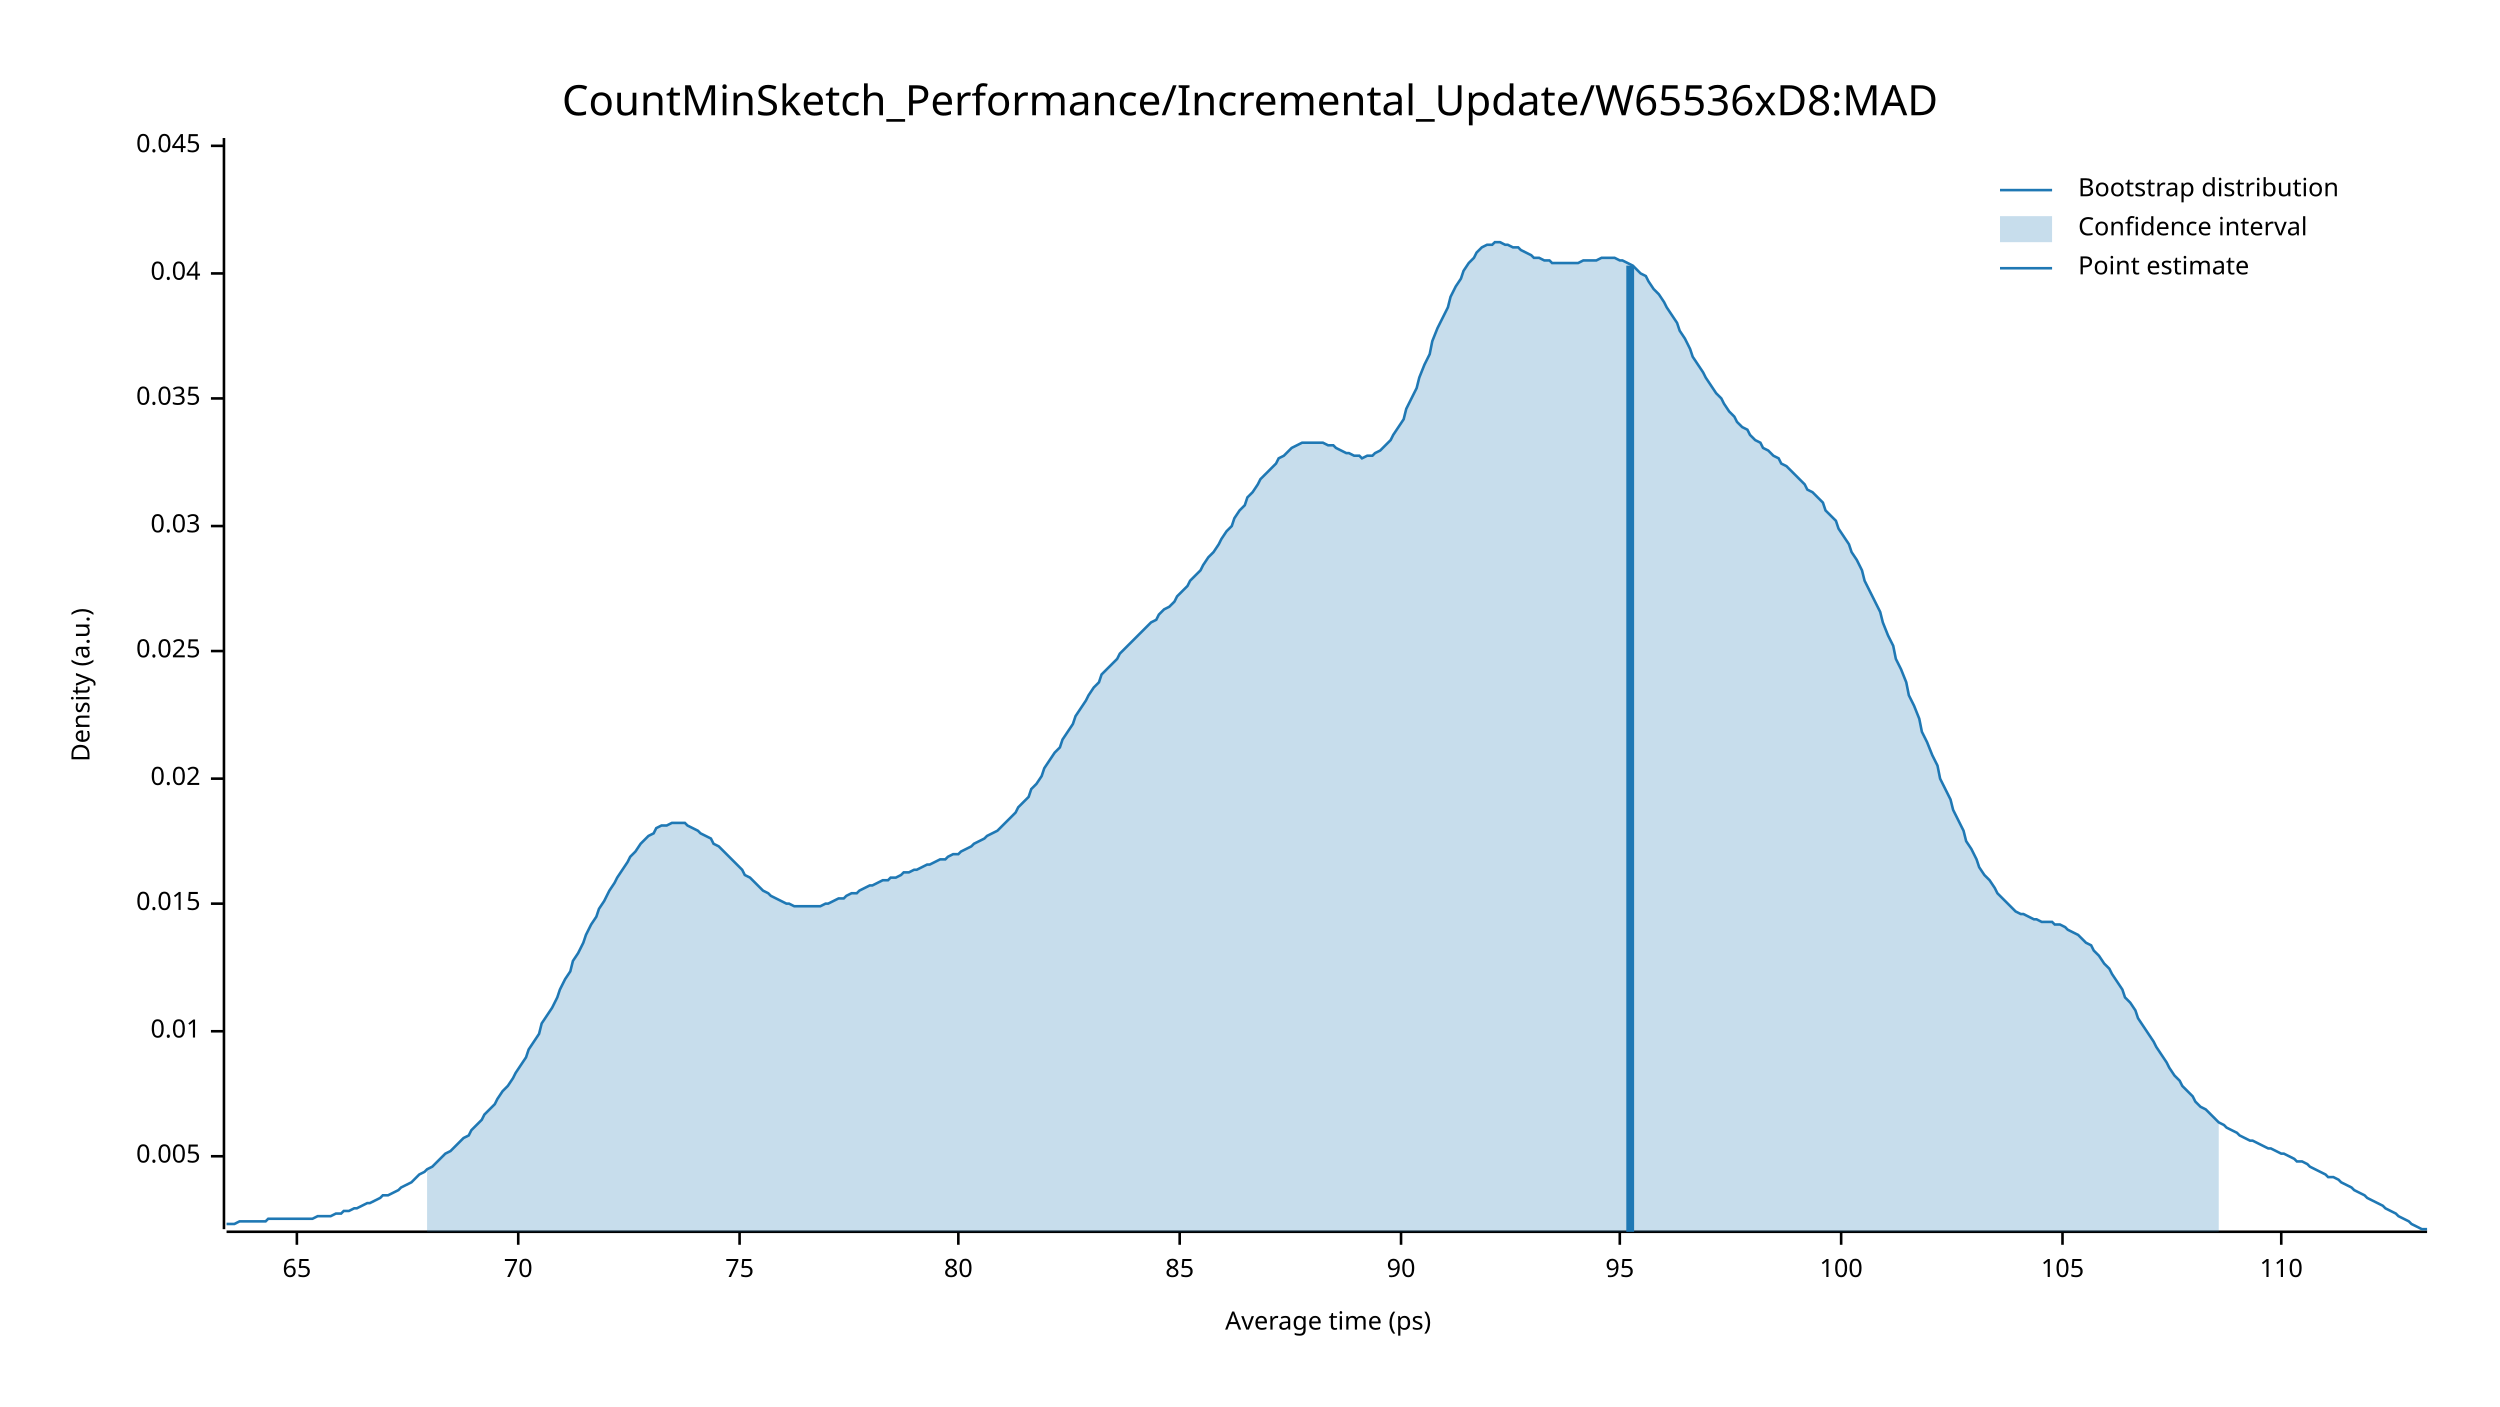
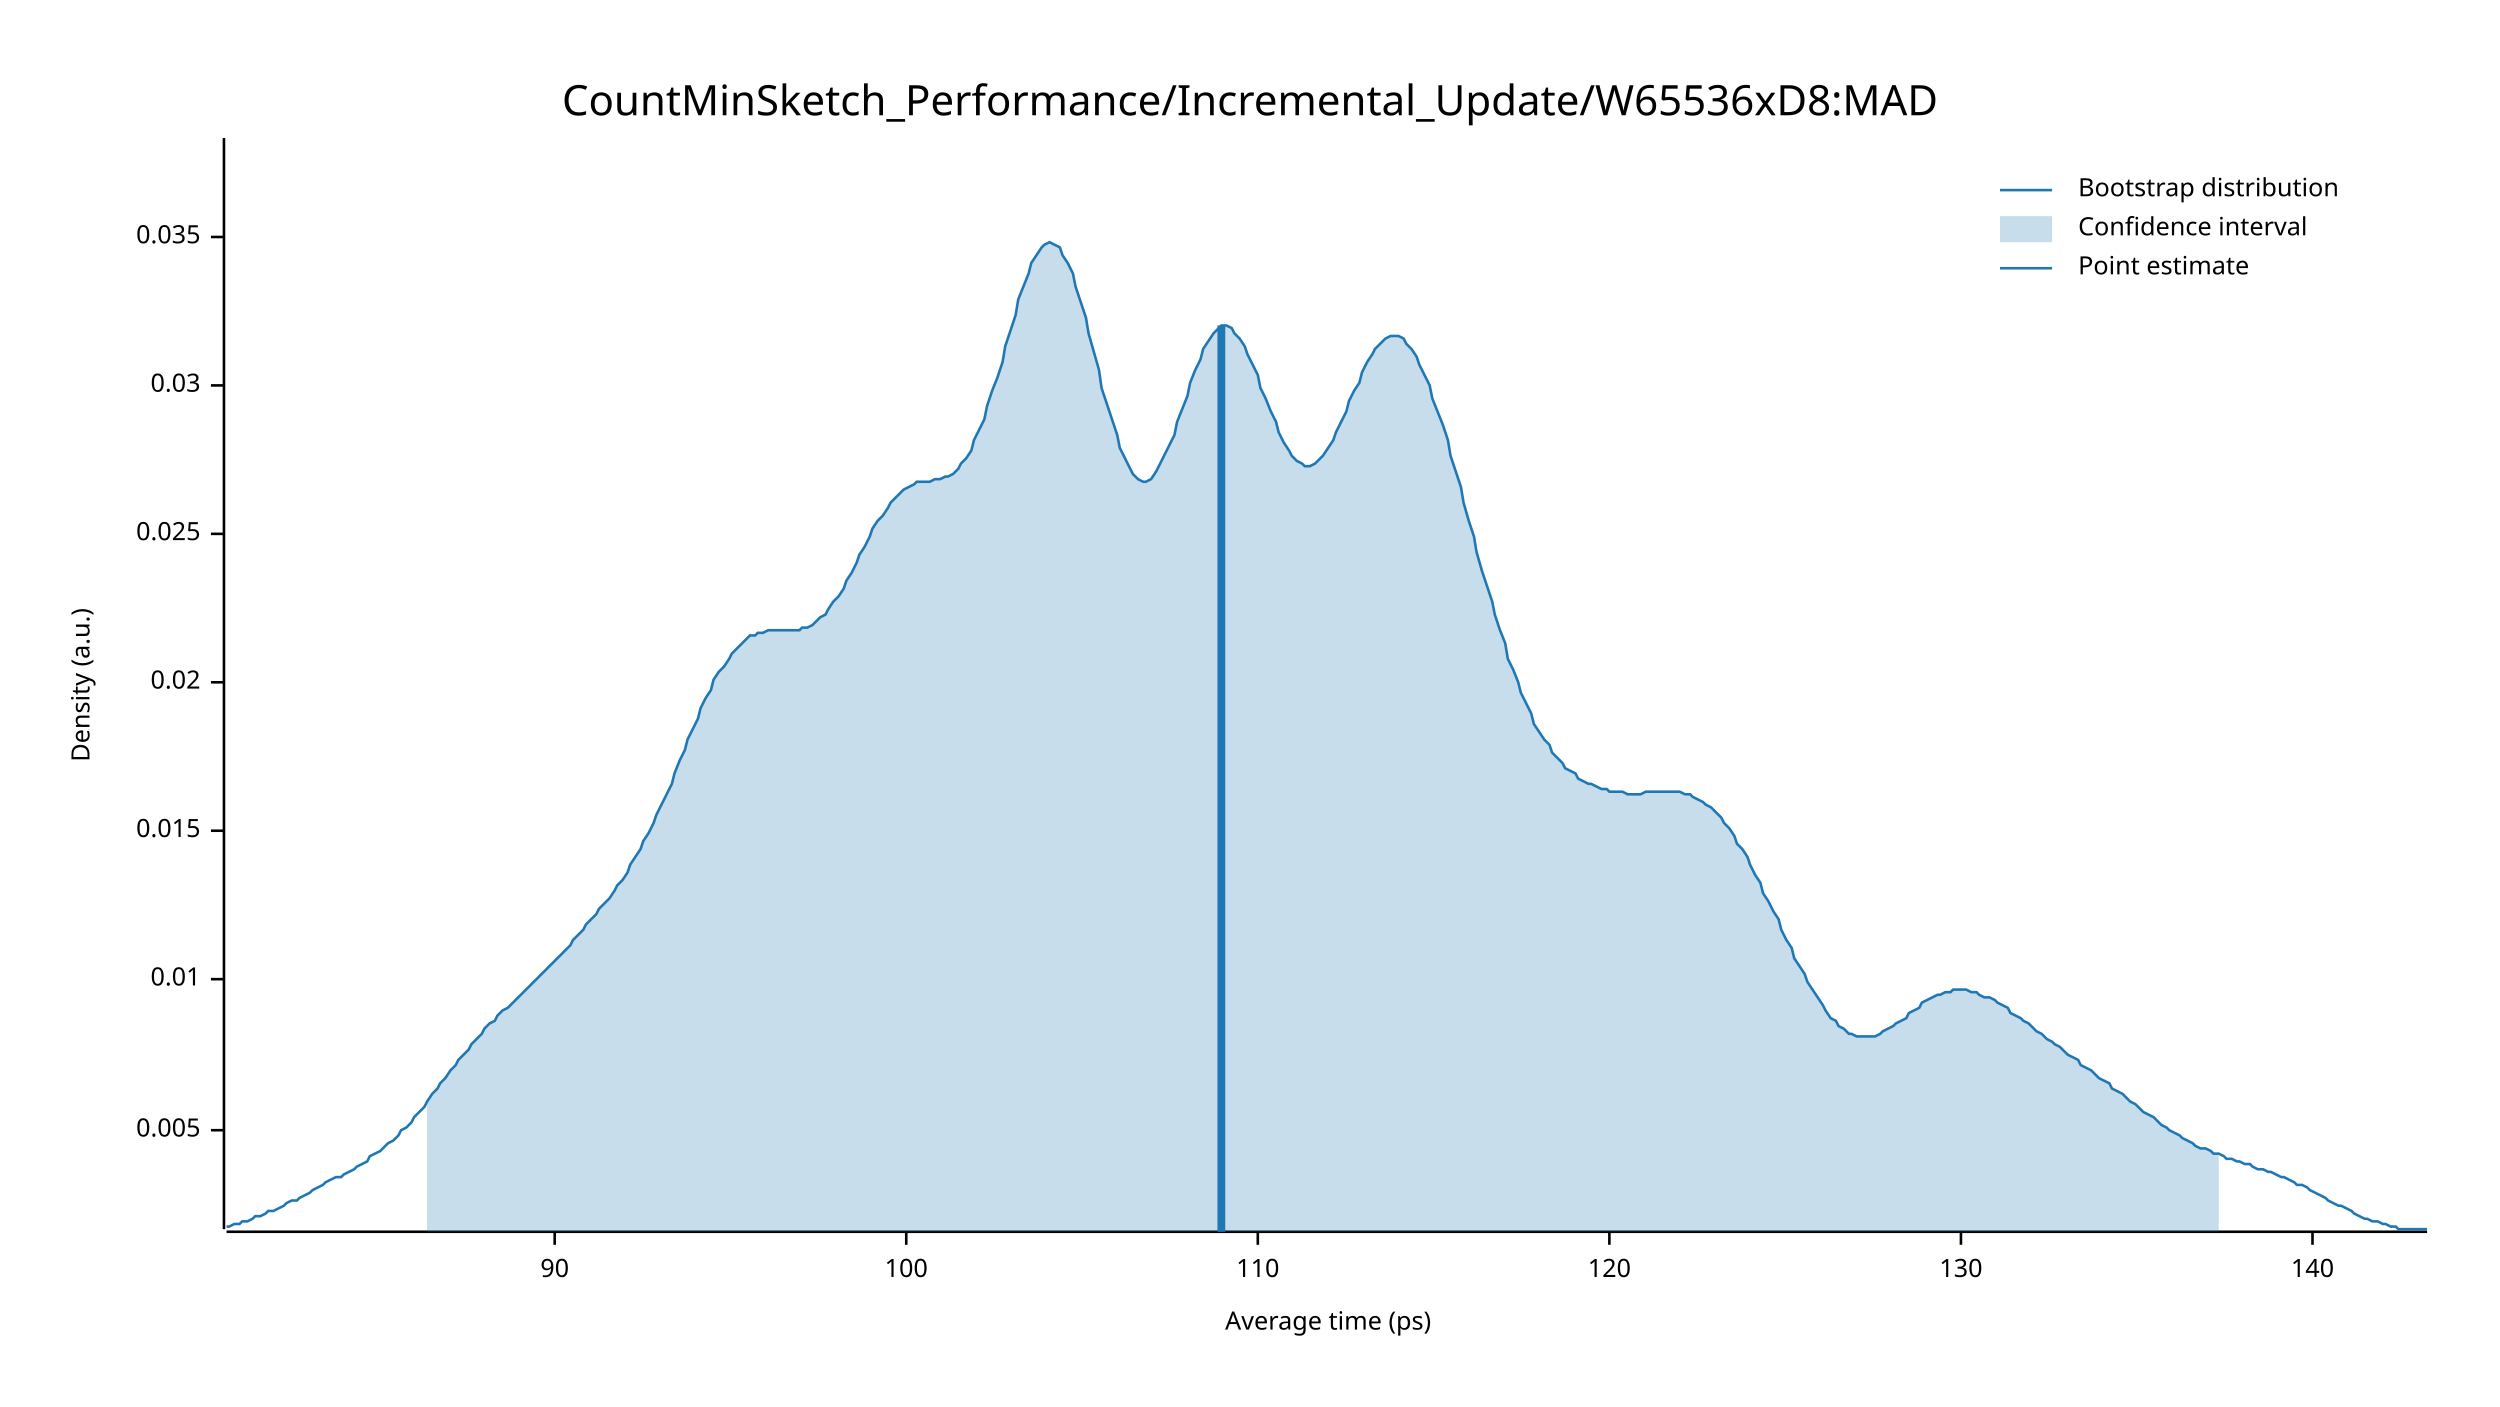
<svg xmlns="http://www.w3.org/2000/svg" width="960" height="540" viewBox="0 0 960 540">
  <text x="480" y="32" dy="0.76em" text-anchor="middle" font-family="sans-serif" font-size="16.129" opacity="1" fill="#000000">
CountMinSketch_Performance/Incremental_Update/W65536xD8:MAD
</text>
  <text x="27" y="263" dy="0.76em" text-anchor="middle" font-family="sans-serif" font-size="9.677" opacity="1" fill="#000000" transform="rotate(270, 27, 263)">
Density (a.u.)
</text>
  <text x="510" y="513" dy="-0.5ex" text-anchor="middle" font-family="sans-serif" font-size="9.677" opacity="1" fill="#000000">
Average time (ps)
</text>
  <polyline fill="none" opacity="1" stroke="#000000" stroke-width="1" points="86,53 86,472 " />
-   <text x="77" y="444" dy="0.5ex" text-anchor="end" font-family="sans-serif" font-size="9.677" opacity="1" fill="#000000">
+   <text x="77" y="434" dy="0.5ex" text-anchor="end" font-family="sans-serif" font-size="9.677" opacity="1" fill="#000000">
0.005
</text>
-   <polyline fill="none" opacity="1" stroke="#000000" stroke-width="1" points="81,444 86,444 " />
-   <text x="77" y="396" dy="0.5ex" text-anchor="end" font-family="sans-serif" font-size="9.677" opacity="1" fill="#000000">
+   <polyline fill="none" opacity="1" stroke="#000000" stroke-width="1" points="81,434 86,434 " />
+   <text x="77" y="376" dy="0.5ex" text-anchor="end" font-family="sans-serif" font-size="9.677" opacity="1" fill="#000000">
0.01
</text>
-   <polyline fill="none" opacity="1" stroke="#000000" stroke-width="1" points="81,396 86,396 " />
-   <text x="77" y="347" dy="0.5ex" text-anchor="end" font-family="sans-serif" font-size="9.677" opacity="1" fill="#000000">
+   <polyline fill="none" opacity="1" stroke="#000000" stroke-width="1" points="81,376 86,376 " />
+   <text x="77" y="319" dy="0.5ex" text-anchor="end" font-family="sans-serif" font-size="9.677" opacity="1" fill="#000000">
0.015
</text>
-   <polyline fill="none" opacity="1" stroke="#000000" stroke-width="1" points="81,347 86,347 " />
-   <text x="77" y="299" dy="0.5ex" text-anchor="end" font-family="sans-serif" font-size="9.677" opacity="1" fill="#000000">
+   <polyline fill="none" opacity="1" stroke="#000000" stroke-width="1" points="81,319 86,319 " />
+   <text x="77" y="262" dy="0.5ex" text-anchor="end" font-family="sans-serif" font-size="9.677" opacity="1" fill="#000000">
0.02
</text>
-   <polyline fill="none" opacity="1" stroke="#000000" stroke-width="1" points="81,299 86,299 " />
-   <text x="77" y="250" dy="0.5ex" text-anchor="end" font-family="sans-serif" font-size="9.677" opacity="1" fill="#000000">
+   <polyline fill="none" opacity="1" stroke="#000000" stroke-width="1" points="81,262 86,262 " />
+   <text x="77" y="205" dy="0.5ex" text-anchor="end" font-family="sans-serif" font-size="9.677" opacity="1" fill="#000000">
0.025
</text>
-   <polyline fill="none" opacity="1" stroke="#000000" stroke-width="1" points="81,250 86,250 " />
-   <text x="77" y="202" dy="0.5ex" text-anchor="end" font-family="sans-serif" font-size="9.677" opacity="1" fill="#000000">
+   <polyline fill="none" opacity="1" stroke="#000000" stroke-width="1" points="81,205 86,205 " />
+   <text x="77" y="148" dy="0.5ex" text-anchor="end" font-family="sans-serif" font-size="9.677" opacity="1" fill="#000000">
0.03
</text>
-   <polyline fill="none" opacity="1" stroke="#000000" stroke-width="1" points="81,202 86,202 " />
-   <text x="77" y="153" dy="0.5ex" text-anchor="end" font-family="sans-serif" font-size="9.677" opacity="1" fill="#000000">
+   <polyline fill="none" opacity="1" stroke="#000000" stroke-width="1" points="81,148 86,148 " />
+   <text x="77" y="91" dy="0.5ex" text-anchor="end" font-family="sans-serif" font-size="9.677" opacity="1" fill="#000000">
0.035
</text>
-   <polyline fill="none" opacity="1" stroke="#000000" stroke-width="1" points="81,153 86,153 " />
-   <text x="77" y="105" dy="0.5ex" text-anchor="end" font-family="sans-serif" font-size="9.677" opacity="1" fill="#000000">
- 0.04
- </text>
-   <polyline fill="none" opacity="1" stroke="#000000" stroke-width="1" points="81,105 86,105 " />
-   <text x="77" y="56" dy="0.5ex" text-anchor="end" font-family="sans-serif" font-size="9.677" opacity="1" fill="#000000">
- 0.045
- </text>
-   <polyline fill="none" opacity="1" stroke="#000000" stroke-width="1" points="81,56 86,56 " />
+   <polyline fill="none" opacity="1" stroke="#000000" stroke-width="1" points="81,91 86,91 " />
  <polyline fill="none" opacity="1" stroke="#000000" stroke-width="1" points="87,473 932,473 " />
-   <text x="114" y="483" dy="0.76em" text-anchor="middle" font-family="sans-serif" font-size="9.677" opacity="1" fill="#000000">
- 65
- </text>
-   <polyline fill="none" opacity="1" stroke="#000000" stroke-width="1" points="114,473 114,478 " />
-   <text x="199" y="483" dy="0.76em" text-anchor="middle" font-family="sans-serif" font-size="9.677" opacity="1" fill="#000000">
- 70
- </text>
-   <polyline fill="none" opacity="1" stroke="#000000" stroke-width="1" points="199,473 199,478 " />
-   <text x="284" y="483" dy="0.76em" text-anchor="middle" font-family="sans-serif" font-size="9.677" opacity="1" fill="#000000">
- 75
- </text>
-   <polyline fill="none" opacity="1" stroke="#000000" stroke-width="1" points="284,473 284,478 " />
-   <text x="368" y="483" dy="0.76em" text-anchor="middle" font-family="sans-serif" font-size="9.677" opacity="1" fill="#000000">
- 80
- </text>
-   <polyline fill="none" opacity="1" stroke="#000000" stroke-width="1" points="368,473 368,478 " />
-   <text x="453" y="483" dy="0.76em" text-anchor="middle" font-family="sans-serif" font-size="9.677" opacity="1" fill="#000000">
- 85
- </text>
-   <polyline fill="none" opacity="1" stroke="#000000" stroke-width="1" points="453,473 453,478 " />
-   <text x="538" y="483" dy="0.76em" text-anchor="middle" font-family="sans-serif" font-size="9.677" opacity="1" fill="#000000">
+   <text x="213" y="483" dy="0.76em" text-anchor="middle" font-family="sans-serif" font-size="9.677" opacity="1" fill="#000000">
90
</text>
-   <polyline fill="none" opacity="1" stroke="#000000" stroke-width="1" points="538,473 538,478 " />
-   <text x="622" y="483" dy="0.76em" text-anchor="middle" font-family="sans-serif" font-size="9.677" opacity="1" fill="#000000">
- 95
- </text>
-   <polyline fill="none" opacity="1" stroke="#000000" stroke-width="1" points="622,473 622,478 " />
-   <text x="707" y="483" dy="0.76em" text-anchor="middle" font-family="sans-serif" font-size="9.677" opacity="1" fill="#000000">
+   <polyline fill="none" opacity="1" stroke="#000000" stroke-width="1" points="213,473 213,478 " />
+   <text x="348" y="483" dy="0.76em" text-anchor="middle" font-family="sans-serif" font-size="9.677" opacity="1" fill="#000000">
100
</text>
-   <polyline fill="none" opacity="1" stroke="#000000" stroke-width="1" points="707,473 707,478 " />
-   <text x="792" y="483" dy="0.76em" text-anchor="middle" font-family="sans-serif" font-size="9.677" opacity="1" fill="#000000">
- 105
- </text>
-   <polyline fill="none" opacity="1" stroke="#000000" stroke-width="1" points="792,473 792,478 " />
-   <text x="876" y="483" dy="0.76em" text-anchor="middle" font-family="sans-serif" font-size="9.677" opacity="1" fill="#000000">
+   <polyline fill="none" opacity="1" stroke="#000000" stroke-width="1" points="348,473 348,478 " />
+   <text x="483" y="483" dy="0.76em" text-anchor="middle" font-family="sans-serif" font-size="9.677" opacity="1" fill="#000000">
110
</text>
-   <polyline fill="none" opacity="1" stroke="#000000" stroke-width="1" points="876,473 876,478 " />
-   <polyline fill="none" opacity="1" stroke="#1F78B4" stroke-width="1" points="87,470 88,470 90,470 92,469 93,469 95,469 97,469 98,469 100,469 102,469 103,468 105,468 107,468 109,468 110,468 112,468 114,468 115,468 117,468 119,468 120,468 122,467 124,467 125,467 127,467 129,466 131,466 132,465 134,465 136,464 137,464 139,463 141,462 142,462 144,461 146,460 147,459 149,459 151,458 153,457 154,456 156,455 158,454 159,453 161,451 163,450 164,449 166,448 168,446 169,445 171,443 173,442 175,440 176,439 178,437 180,436 181,434 183,432 185,430 186,428 188,426 190,424 191,422 193,419 195,417 197,414 198,412 200,409 202,406 203,403 205,400 207,397 208,393 210,390 212,387 214,383 215,380 217,376 219,373 220,369 222,366 224,362 225,359 227,355 229,352 230,349 232,346 234,342 236,339 237,337 239,334 241,331 242,329 244,327 246,324 247,323 249,321 251,320 252,318 254,317 256,317 258,316 259,316 261,316 263,316 264,317 266,318 268,319 269,320 271,321 273,322 274,324 276,325 278,327 280,329 281,330 283,332 285,334 286,336 288,337 290,339 291,340 293,342 295,343 296,344 298,345 300,346 302,347 303,347 305,348 307,348 308,348 310,348 312,348 313,348 315,348 317,347 318,347 320,346 322,345 324,345 325,344 327,343 329,343 330,342 332,341 334,340 335,340 337,339 339,338 341,338 342,337 344,337 346,336 347,335 349,335 351,334 352,334 354,333 356,332 357,332 359,331 361,330 363,330 364,329 366,328 368,328 369,327 371,326 373,325 374,324 376,323 378,322 379,321 381,320 383,319 385,317 386,316 388,314 390,312 391,310 393,308 395,306 396,303 398,301 400,298 401,295 403,292 405,289 407,287 408,284 410,281 412,278 413,275 415,272 417,269 418,267 420,264 422,262 423,259 425,257 427,255 429,253 430,251 432,249 434,247 435,246 437,244 439,242 440,241 442,239 444,238 445,236 447,234 449,233 451,231 452,229 454,227 456,225 457,223 459,221 461,219 462,217 464,214 466,212 468,209 469,207 471,204 473,202 474,199 476,196 478,194 479,191 481,189 483,186 484,184 486,182 488,180 490,178 491,176 493,175 495,173 496,172 498,171 500,170 501,170 503,170 505,170 506,170 508,170 510,171 512,171 513,172 515,173 517,174 518,174 520,175 522,175 523,176 525,175 527,175 528,174 530,173 532,171 534,169 535,167 537,164 539,161 540,157 542,153 544,149 545,145 547,140 549,136 550,131 552,126 554,122 556,118 557,114 559,110 561,107 562,104 564,101 566,99 567,97 569,95 571,94 573,94 574,93 576,93 578,94 579,94 581,95 583,95 584,96 586,97 588,98 589,99 591,99 593,100 595,100 596,101 598,101 600,101 601,101 603,101 605,101 606,101 608,100 610,100 611,100 613,100 615,99 617,99 618,99 620,99 622,100 623,100 625,101 627,102 628,103 630,105 632,106 633,108 635,111 637,113 639,116 640,118 642,121 644,124 645,127 647,130 649,134 650,137 652,140 654,143 655,145 657,148 659,151 661,153 662,155 664,158 666,160 667,162 669,164 671,165 672,167 674,169 676,170 677,172 679,173 681,175 683,176 684,178 686,179 688,181 689,182 691,184 693,186 694,188 696,189 698,191 700,193 701,196 703,198 705,200 706,203 708,206 710,209 711,212 713,215 715,219 716,223 718,227 720,231 722,235 723,239 725,244 727,248 728,253 730,257 732,262 733,267 735,271 737,276 738,281 740,285 742,290 744,294 745,299 747,303 749,307 750,311 752,315 754,319 755,323 757,326 759,330 760,333 762,336 764,338 766,341 767,343 769,345 771,347 772,348 774,350 776,351 777,351 779,352 781,353 782,353 784,354 786,354 788,354 789,355 791,355 793,356 794,357 796,358 798,359 799,360 801,362 803,363 804,365 806,367 808,370 810,372 811,374 813,377 815,380 816,383 818,385 820,388 821,391 823,394 825,397 827,400 828,402 830,405 832,408 833,410 835,413 837,415 838,417 840,419 842,421 843,423 845,425 847,426 849,428 850,429 852,431 854,432 855,433 857,434 859,435 860,436 862,437 864,438 865,438 867,439 869,440 871,441 872,441 874,442 876,443 877,443 879,444 881,445 882,446 884,446 886,447 887,448 889,449 891,450 893,451 894,452 896,452 898,453 899,454 901,455 903,456 904,457 906,458 908,459 909,460 911,461 913,462 915,463 916,464 918,465 920,466 921,467 923,468 925,469 926,470 928,471 930,472 932,472 " />
-   <polygon opacity="0.25" fill="#1F78B4" points="164,449 166,448 168,446 169,445 171,443 173,442 175,440 176,439 178,437 180,436 181,434 183,432 185,430 186,428 188,426 190,424 191,422 193,419 195,417 197,414 198,412 200,409 202,406 203,403 205,400 207,397 208,393 210,390 212,387 214,383 215,380 217,376 219,373 220,369 222,366 224,362 225,359 227,355 229,352 230,349 232,346 234,342 236,339 237,337 239,334 241,331 242,329 244,327 246,324 247,323 249,321 251,320 252,318 254,317 256,317 258,316 259,316 261,316 263,316 264,317 266,318 268,319 269,320 271,321 273,322 274,324 276,325 278,327 280,329 281,330 283,332 285,334 286,336 288,337 290,339 291,340 293,342 295,343 296,344 298,345 300,346 302,347 303,347 305,348 307,348 308,348 310,348 312,348 313,348 315,348 317,347 318,347 320,346 322,345 324,345 325,344 327,343 329,343 330,342 332,341 334,340 335,340 337,339 339,338 341,338 342,337 344,337 346,336 347,335 349,335 351,334 352,334 354,333 356,332 357,332 359,331 361,330 363,330 364,329 366,328 368,328 369,327 371,326 373,325 374,324 376,323 378,322 379,321 381,320 383,319 385,317 386,316 388,314 390,312 391,310 393,308 395,306 396,303 398,301 400,298 401,295 403,292 405,289 407,287 408,284 410,281 412,278 413,275 415,272 417,269 418,267 420,264 422,262 423,259 425,257 427,255 429,253 430,251 432,249 434,247 435,246 437,244 439,242 440,241 442,239 444,238 445,236 447,234 449,233 451,231 452,229 454,227 456,225 457,223 459,221 461,219 462,217 464,214 466,212 468,209 469,207 471,204 473,202 474,199 476,196 478,194 479,191 481,189 483,186 484,184 486,182 488,180 490,178 491,176 493,175 495,173 496,172 498,171 500,170 501,170 503,170 505,170 506,170 508,170 510,171 512,171 513,172 515,173 517,174 518,174 520,175 522,175 523,176 525,175 527,175 528,174 530,173 532,171 534,169 535,167 537,164 539,161 540,157 542,153 544,149 545,145 547,140 549,136 550,131 552,126 554,122 556,118 557,114 559,110 561,107 562,104 564,101 566,99 567,97 569,95 571,94 573,94 574,93 576,93 578,94 579,94 581,95 583,95 584,96 586,97 588,98 589,99 591,99 593,100 595,100 596,101 598,101 600,101 601,101 603,101 605,101 606,101 608,100 610,100 611,100 613,100 615,99 617,99 618,99 620,99 622,100 623,100 625,101 627,102 628,103 630,105 632,106 633,108 635,111 637,113 639,116 640,118 642,121 644,124 645,127 647,130 649,134 650,137 652,140 654,143 655,145 657,148 659,151 661,153 662,155 664,158 666,160 667,162 669,164 671,165 672,167 674,169 676,170 677,172 679,173 681,175 683,176 684,178 686,179 688,181 689,182 691,184 693,186 694,188 696,189 698,191 700,193 701,196 703,198 705,200 706,203 708,206 710,209 711,212 713,215 715,219 716,223 718,227 720,231 722,235 723,239 725,244 727,248 728,253 730,257 732,262 733,267 735,271 737,276 738,281 740,285 742,290 744,294 745,299 747,303 749,307 750,311 752,315 754,319 755,323 757,326 759,330 760,333 762,336 764,338 766,341 767,343 769,345 771,347 772,348 774,350 776,351 777,351 779,352 781,353 782,353 784,354 786,354 788,354 789,355 791,355 793,356 794,357 796,358 798,359 799,360 801,362 803,363 804,365 806,367 808,370 810,372 811,374 813,377 815,380 816,383 818,385 820,388 821,391 823,394 825,397 827,400 828,402 830,405 832,408 833,410 835,413 837,415 838,417 840,419 842,421 843,423 845,425 847,426 849,428 850,429 852,431 852,473 164,473 " />
-   <polyline fill="none" opacity="1" stroke="#1F78B4" stroke-width="3" points="626,473 626,102 " />
+   <polyline fill="none" opacity="1" stroke="#000000" stroke-width="1" points="483,473 483,478 " />
+   <text x="618" y="483" dy="0.76em" text-anchor="middle" font-family="sans-serif" font-size="9.677" opacity="1" fill="#000000">
+ 120
+ </text>
+   <polyline fill="none" opacity="1" stroke="#000000" stroke-width="1" points="618,473 618,478 " />
+   <text x="753" y="483" dy="0.76em" text-anchor="middle" font-family="sans-serif" font-size="9.677" opacity="1" fill="#000000">
+ 130
+ </text>
+   <polyline fill="none" opacity="1" stroke="#000000" stroke-width="1" points="753,473 753,478 " />
+   <text x="888" y="483" dy="0.76em" text-anchor="middle" font-family="sans-serif" font-size="9.677" opacity="1" fill="#000000">
+ 140
+ </text>
+   <polyline fill="none" opacity="1" stroke="#000000" stroke-width="1" points="888,473 888,478 " />
+   <polyline fill="none" opacity="1" stroke="#1F78B4" stroke-width="1" points="87,471 88,471 90,470 92,470 93,469 95,469 97,468 98,467 100,467 102,466 103,465 105,465 107,464 109,463 110,462 112,461 114,461 115,460 117,459 119,458 120,457 122,456 124,455 125,454 127,453 129,452 131,452 132,451 134,450 136,449 137,448 139,447 141,446 142,444 144,443 146,442 147,441 149,439 151,438 153,436 154,434 156,433 158,431 159,429 161,427 163,425 164,423 166,420 168,418 169,416 171,414 173,411 175,409 176,407 178,405 180,403 181,401 183,399 185,397 186,395 188,393 190,392 191,390 193,388 195,387 197,385 198,384 200,382 202,380 203,379 205,377 207,375 208,374 210,372 212,370 214,368 215,367 217,365 219,363 220,361 222,359 224,357 225,355 227,353 229,351 230,349 232,347 234,345 236,342 237,340 239,338 241,335 242,332 244,329 246,326 247,323 249,320 251,316 252,313 254,309 256,305 258,301 259,297 261,292 263,288 264,284 266,280 268,276 269,272 271,268 273,265 274,261 276,258 278,256 280,253 281,251 283,249 285,247 286,246 288,244 290,244 291,243 293,243 295,242 296,242 298,242 300,242 302,242 303,242 305,242 307,242 308,241 310,241 312,240 313,239 315,237 317,236 318,234 320,231 322,229 324,226 325,223 327,220 329,216 330,213 332,210 334,206 335,203 337,200 339,198 341,195 342,193 344,191 346,189 347,188 349,187 351,186 352,185 354,185 356,185 357,185 359,184 361,184 363,183 364,183 366,182 368,180 369,178 371,176 373,173 374,169 376,165 378,161 379,156 381,150 383,145 385,139 386,133 388,127 390,121 391,115 393,110 395,105 396,101 398,98 400,95 401,94 403,93 405,94 407,95 408,98 410,101 412,105 413,110 415,116 417,122 418,128 420,135 422,142 423,149 425,155 427,161 429,167 430,172 432,176 434,180 435,182 437,184 439,185 440,185 442,184 444,181 445,179 447,175 449,171 451,167 452,162 454,157 456,152 457,147 459,142 461,138 462,134 464,131 466,128 468,126 469,125 471,125 473,126 474,128 476,130 478,133 479,136 481,140 483,144 484,149 486,153 488,158 490,162 491,166 493,170 495,173 496,175 498,177 500,178 501,179 503,179 505,178 506,177 508,175 510,172 512,169 513,166 515,162 517,158 518,154 520,150 522,147 523,143 525,139 527,136 528,134 530,132 532,130 534,129 535,129 537,129 539,130 540,132 542,134 544,137 545,140 547,144 549,148 550,153 552,158 554,163 556,169 557,175 559,181 561,187 562,193 564,200 566,206 567,212 569,219 571,225 573,231 574,236 576,242 578,247 579,253 581,257 583,262 584,266 586,270 588,274 589,278 591,281 593,284 595,286 596,289 598,291 600,293 601,295 603,296 605,297 606,299 608,300 610,301 611,301 613,302 615,303 617,303 618,304 620,304 622,304 623,304 625,305 627,305 628,305 630,305 632,304 633,304 635,304 637,304 639,304 640,304 642,304 644,304 645,304 647,305 649,305 650,306 652,307 654,308 655,309 657,310 659,312 661,314 662,316 664,318 666,321 667,324 669,326 671,329 672,332 674,336 676,339 677,343 679,346 681,350 683,353 684,357 686,361 688,364 689,368 691,371 693,374 694,377 696,380 698,383 700,386 701,388 703,391 705,392 706,394 708,395 710,397 711,397 713,398 715,398 716,398 718,398 720,398 722,397 723,396 725,395 727,394 728,393 730,392 732,391 733,389 735,388 737,387 738,385 740,384 742,383 744,382 745,382 747,381 749,381 750,380 752,380 754,380 755,380 757,381 759,381 760,382 762,383 764,383 766,384 767,385 769,386 771,387 772,389 774,390 776,391 777,392 779,393 781,395 782,396 784,397 786,399 788,400 789,401 791,402 793,404 794,405 796,406 798,407 799,409 801,410 803,411 804,412 806,414 808,415 810,416 811,418 813,419 815,420 816,421 818,423 820,424 821,425 823,427 825,428 827,429 828,430 830,432 832,433 833,434 835,435 837,436 838,437 840,438 842,439 843,440 845,441 847,441 849,442 850,443 852,443 854,444 855,445 857,445 859,446 860,446 862,447 864,447 865,448 867,449 869,449 871,450 872,450 874,451 876,452 877,452 879,453 881,454 882,455 884,455 886,456 887,457 889,458 891,459 893,460 894,461 896,462 898,463 899,463 901,464 903,465 904,466 906,467 908,468 909,468 911,469 913,469 915,470 916,470 918,471 920,471 921,472 923,472 925,472 926,472 928,472 930,472 932,472 " />
+   <polygon opacity="0.25" fill="#1F78B4" points="164,423 166,420 168,418 169,416 171,414 173,411 175,409 176,407 178,405 180,403 181,401 183,399 185,397 186,395 188,393 190,392 191,390 193,388 195,387 197,385 198,384 200,382 202,380 203,379 205,377 207,375 208,374 210,372 212,370 214,368 215,367 217,365 219,363 220,361 222,359 224,357 225,355 227,353 229,351 230,349 232,347 234,345 236,342 237,340 239,338 241,335 242,332 244,329 246,326 247,323 249,320 251,316 252,313 254,309 256,305 258,301 259,297 261,292 263,288 264,284 266,280 268,276 269,272 271,268 273,265 274,261 276,258 278,256 280,253 281,251 283,249 285,247 286,246 288,244 290,244 291,243 293,243 295,242 296,242 298,242 300,242 302,242 303,242 305,242 307,242 308,241 310,241 312,240 313,239 315,237 317,236 318,234 320,231 322,229 324,226 325,223 327,220 329,216 330,213 332,210 334,206 335,203 337,200 339,198 341,195 342,193 344,191 346,189 347,188 349,187 351,186 352,185 354,185 356,185 357,185 359,184 361,184 363,183 364,183 366,182 368,180 369,178 371,176 373,173 374,169 376,165 378,161 379,156 381,150 383,145 385,139 386,133 388,127 390,121 391,115 393,110 395,105 396,101 398,98 400,95 401,94 403,93 405,94 407,95 408,98 410,101 412,105 413,110 415,116 417,122 418,128 420,135 422,142 423,149 425,155 427,161 429,167 430,172 432,176 434,180 435,182 437,184 439,185 440,185 442,184 444,181 445,179 447,175 449,171 451,167 452,162 454,157 456,152 457,147 459,142 461,138 462,134 464,131 466,128 468,126 469,125 471,125 473,126 474,128 476,130 478,133 479,136 481,140 483,144 484,149 486,153 488,158 490,162 491,166 493,170 495,173 496,175 498,177 500,178 501,179 503,179 505,178 506,177 508,175 510,172 512,169 513,166 515,162 517,158 518,154 520,150 522,147 523,143 525,139 527,136 528,134 530,132 532,130 534,129 535,129 537,129 539,130 540,132 542,134 544,137 545,140 547,144 549,148 550,153 552,158 554,163 556,169 557,175 559,181 561,187 562,193 564,200 566,206 567,212 569,219 571,225 573,231 574,236 576,242 578,247 579,253 581,257 583,262 584,266 586,270 588,274 589,278 591,281 593,284 595,286 596,289 598,291 600,293 601,295 603,296 605,297 606,299 608,300 610,301 611,301 613,302 615,303 617,303 618,304 620,304 622,304 623,304 625,305 627,305 628,305 630,305 632,304 633,304 635,304 637,304 639,304 640,304 642,304 644,304 645,304 647,305 649,305 650,306 652,307 654,308 655,309 657,310 659,312 661,314 662,316 664,318 666,321 667,324 669,326 671,329 672,332 674,336 676,339 677,343 679,346 681,350 683,353 684,357 686,361 688,364 689,368 691,371 693,374 694,377 696,380 698,383 700,386 701,388 703,391 705,392 706,394 708,395 710,397 711,397 713,398 715,398 716,398 718,398 720,398 722,397 723,396 725,395 727,394 728,393 730,392 732,391 733,389 735,388 737,387 738,385 740,384 742,383 744,382 745,382 747,381 749,381 750,380 752,380 754,380 755,380 757,381 759,381 760,382 762,383 764,383 766,384 767,385 769,386 771,387 772,389 774,390 776,391 777,392 779,393 781,395 782,396 784,397 786,399 788,400 789,401 791,402 793,404 794,405 796,406 798,407 799,409 801,410 803,411 804,412 806,414 808,415 810,416 811,418 813,419 815,420 816,421 818,423 820,424 821,425 823,427 825,428 827,429 828,430 830,432 832,433 833,434 835,435 837,436 838,437 840,438 842,439 843,440 845,441 847,441 849,442 850,443 852,443 852,473 164,473 " />
+   <polyline fill="none" opacity="1" stroke="#1F78B4" stroke-width="3" points="469,473 469,125 " />
  <text x="798" y="68" dy="0.76em" text-anchor="start" font-family="sans-serif" font-size="9.677" opacity="1" fill="#000000">
Bootstrap distribution
</text>
  <text x="798" y="83" dy="0.76em" text-anchor="start" font-family="sans-serif" font-size="9.677" opacity="1" fill="#000000">
Confidence interval
</text>
  <text x="798" y="98" dy="0.76em" text-anchor="start" font-family="sans-serif" font-size="9.677" opacity="1" fill="#000000">
Point estimate
</text>
  <polyline fill="none" opacity="1" stroke="#1F78B4" stroke-width="1" points="768,73 788,73 " />
  <rect x="768" y="83" width="20" height="10" opacity="0.25" fill="#1F78B4" stroke="none" />
  <polyline fill="none" opacity="1" stroke="#1F78B4" stroke-width="1" points="768,103 788,103 " />
</svg>
